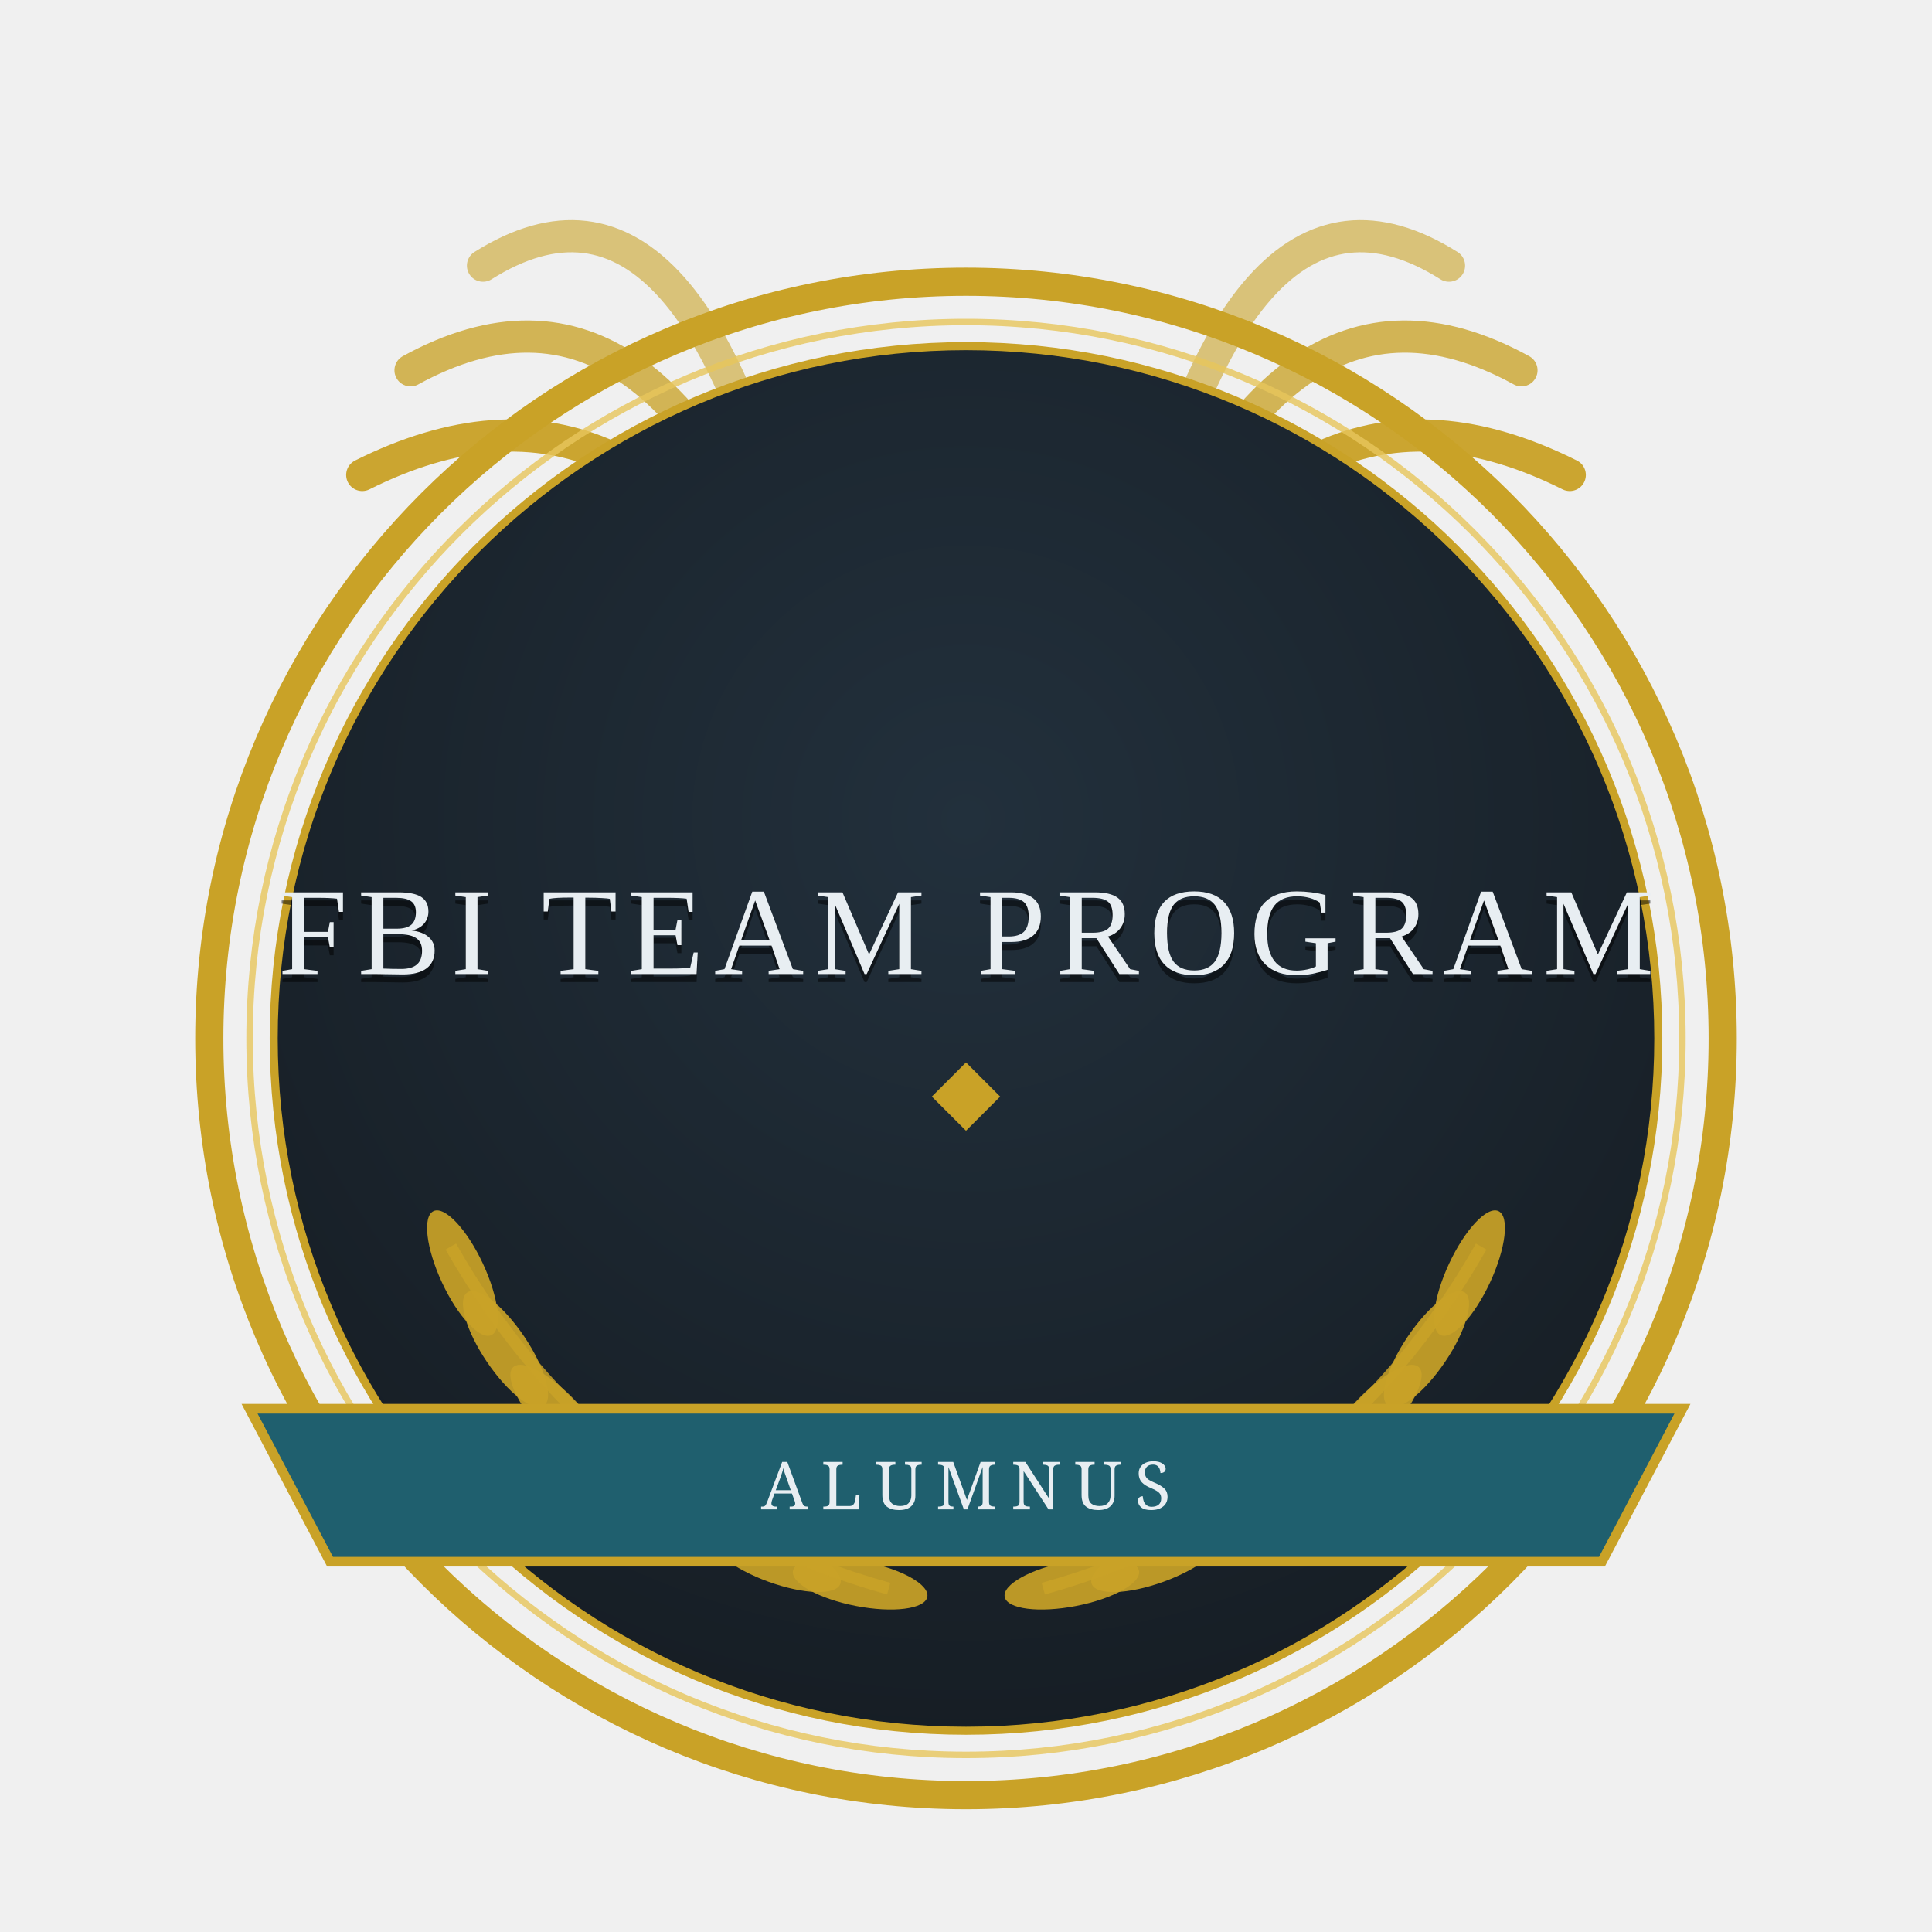
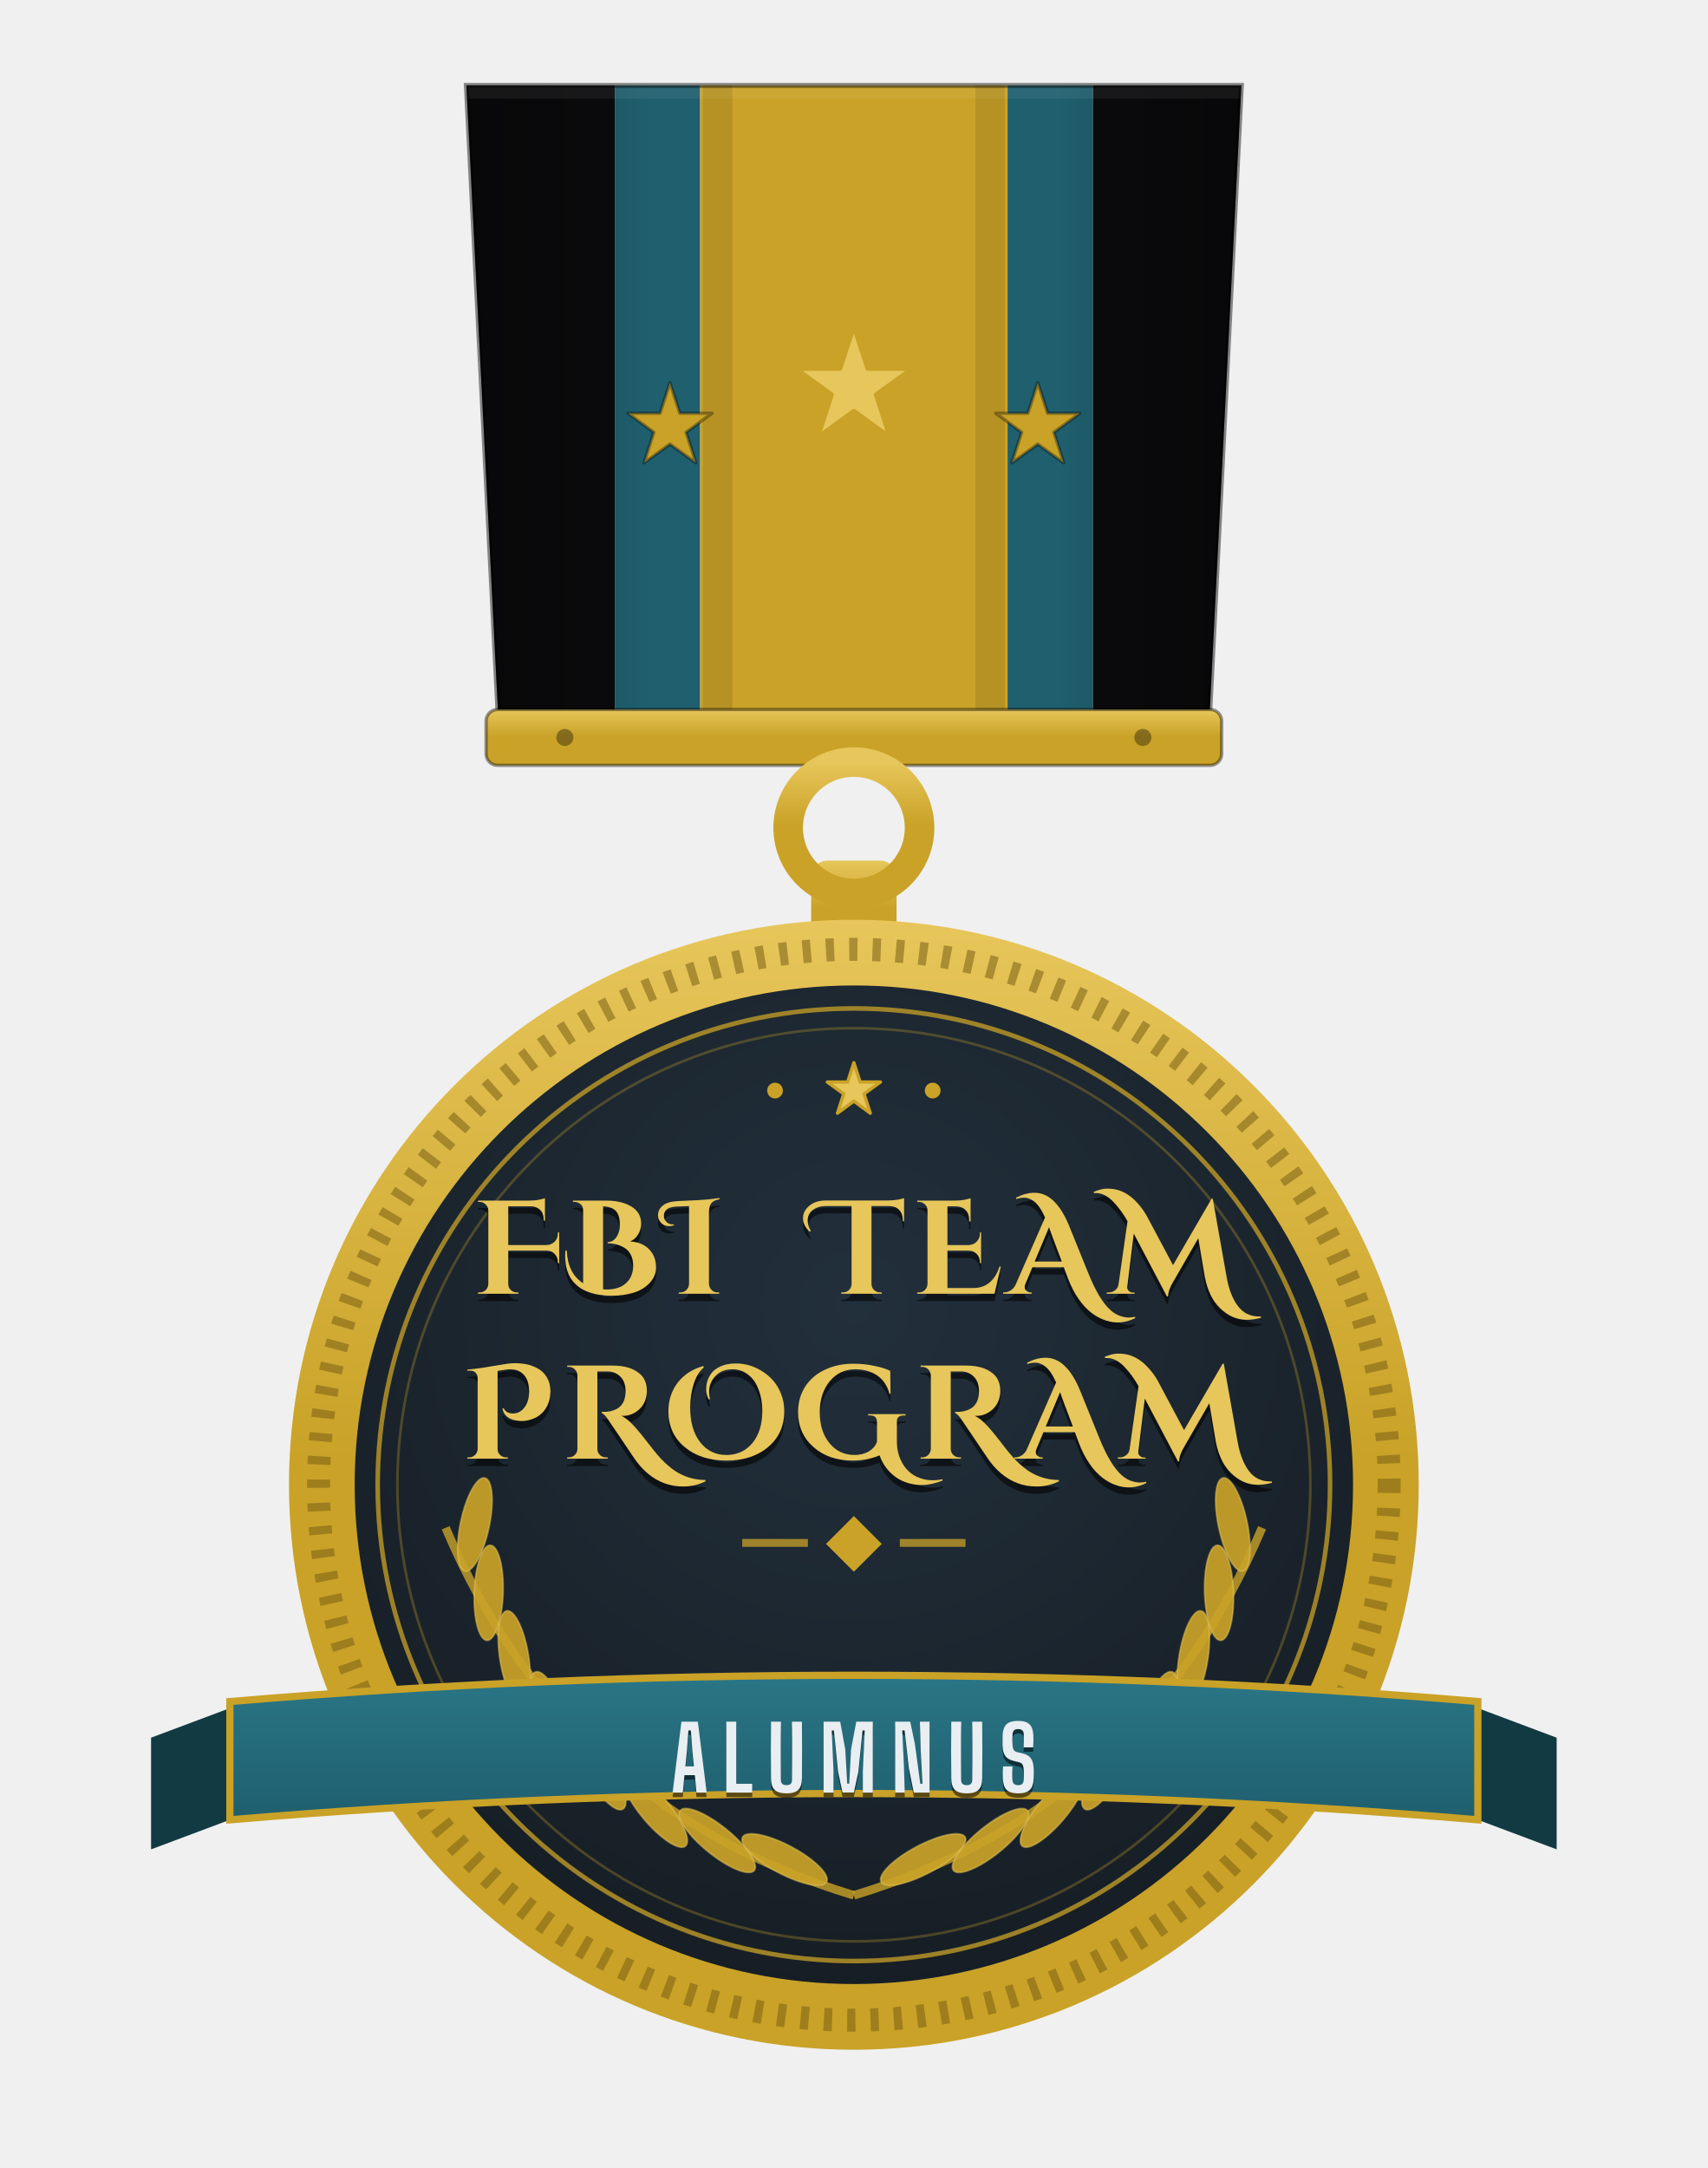
- <svg xmlns="http://www.w3.org/2000/svg" viewBox="0 0 480 480" role="img" aria-label="FBI TEAM Program">
+ <svg xmlns="http://www.w3.org/2000/svg" xmlns:xlink="http://www.w3.org/1999/xlink" width="520" height="660" viewBox="0 0 520 660" role="img" aria-label="FBI TEAM Program Alumnus">
  <defs>
-     <radialGradient id="en" cx="50%" cy="34%" r="80%">
-       <stop offset="0%" stop-color="#22303c" />
+     <radialGradient id="shadowstrikeos-fbi-team-en" cx="50%" cy="32%" r="82%">
+       <stop offset="0%" stop-color="#22303C" />
      <stop offset="100%" stop-color="#141A20" />
    </radialGradient>
+     <linearGradient id="shadowstrikeos-fbi-team-gold" x1="0" y1="0" x2="0" y2="1">
+       <stop offset="0%" stop-color="#E7C65B" />
+       <stop offset="48%" stop-color="#C9A227" />
+       <stop offset="100%" stop-color="#C9A227" />
+     </linearGradient>
+     <linearGradient id="shadowstrikeos-fbi-team-shade" x1="0" y1="0" x2="1" y2="0">
+       <stop offset="0%" stop-color="#000" stop-opacity="0.34" />
+       <stop offset="26%" stop-color="#000" stop-opacity="0" />
+       <stop offset="74%" stop-color="#000" stop-opacity="0" />
+       <stop offset="100%" stop-color="#000" stop-opacity="0.34" />
+     </linearGradient>
+     <linearGradient id="shadowstrikeos-fbi-team-band" x1="0" y1="0" x2="0" y2="1">
+       <stop offset="0%" stop-color="#2A7686" />
+       <stop offset="100%" stop-color="#1F5F6E" />
+     </linearGradient>
+     <clipPath id="shadowstrikeos-fbi-team-drape">
+       <polygon points="142,26 378,26 368,224 152,224" />
+     </clipPath>
+     <path id="gn65" d="M966 -183Q857 -238 745 -201Q626 -163 540 -39Q494 27 461 114L429 199H193L140 73Q135 60 135 52Q135 44 138 34Q142 25 154 18Q165 10 179 10H187V0H-27V10H-18Q5 10 28 24Q50 37 65 64L288 573Q249 661 205 694Q168 722 134 722Q101 722 72 712L70 722Q142 759 208 759Q290 759 355 695Q419 632 468 513L613 155Q695 -48 781 -124Q816 -155 853 -167Q890 -179 916 -179Q941 -179 965 -173ZM210 242H414L344 427Q339 441 330 466Q321 490 318 500Z" />
+     <path id="gn66" d="M566 528Q566 481 542 444Q519 407 482 393Q598 387 651 302Q678 259 678 196Q678 133 630 81Q581 29 506 7Q431 -15 348 -15Q141 -15 52 95Q-5 165 -5 284Q-5 304 -3 324L7 325Q14 153 130 79V628Q129 665 97 682Q83 690 66 690H53V700H307Q418 700 492 656Q566 611 566 528ZM308 32Q401 32 454 81Q506 130 506 210Q506 260 488 294Q469 329 439 346Q384 379 314 379V388Q346 388 368 411Q406 451 406 520Q406 589 376 622Q345 655 280 657V33Q294 32 308 32Z" />
+     <path id="gn69" d="M55 10Q81 10 100 28Q118 47 119 73V630Q116 665 86 682Q71 690 55 690H42V700H323Q367 700 400 707Q433 714 443 718V543H432V555Q433 600 406 628Q380 655 335 657H269V366H428Q465 367 489 392Q513 416 513 452V461H522V230H513V238Q513 275 489 299Q465 323 429 324H269V43H464Q537 43 586 85Q636 127 660 204H670L623 0H42V10Z" />
+     <path id="gn70" d="M269 324V73Q269 47 288 28Q307 10 333 10H345L346 0H42V10H55Q81 10 100 28Q118 47 119 73V630Q117 655 98 672Q80 690 55 690H42V700H425Q469 700 502 707Q535 714 545 718V549H535V559Q535 619 490 644Q469 656 440 657H269V366H557Q594 367 618 392Q642 416 642 452V461H652V230H642V238Q642 275 618 299Q595 323 559 324Z" />
+     <path id="gn71" d="M955 -198Q930 -198 906 -194Q809 -179 741 -120Q673 -62 643 25Q549 -14 440 -14Q260 -14 145 88Q30 190 30 350Q30 457 82 540Q135 623 230 668Q325 714 447 714Q527 714 602 698Q677 683 723 660L725 488H717Q693 579 624 626Q556 672 460 672Q342 672 268 582Q193 491 193 348Q193 206 266 117Q339 28 454 28Q516 28 562 55Q607 82 623 127V279Q623 301 610 313Q597 325 573 325H557V335H838V325H823Q798 325 785 313Q772 301 773 280V121Q774 55 798 -2Q851 -124 974 -154Q1007 -162 1042 -162Q1078 -162 1115 -154L1117 -164Q1031 -198 955 -198Z" />
+     <path id="gn73" d="M404 10H417V0H113V10H126Q152 10 170 28Q189 47 190 73V659L95 655Q1 651 1 585Q1 558 20 540Q38 521 71 521Q74 521 77 521V515Q57 508 43 508Q-2 508 -26 540Q-43 562 -43 590Q-43 634 -8 662Q26 691 98 696Q111 697 182 700Q344 706 417 720L419 710Q376 703 358 681Q341 659 340 616V73Q341 47 360 28Q378 10 404 10Z" />
+     <path id="gn77" d="M-96 766Q-39 790 3 790Q45 790 77 782Q109 774 142 756Q176 737 205 710Q261 657 300 590L500 215L790 714H799L903 126Q927 -10 986 -90Q1045 -171 1148 -171Q1155 -171 1161 -171V-181Q1106 -196 1053 -196Q945 -196 856 -111Q770 -30 739 126L690 417L502 91Q464 28 463 -20H454L205 452L156 52Q153 29 176 15Q185 9 195 9H211V0H2V10H18Q44 10 64 26Q85 41 90 68L158 545Q113 625 55 687Q-10 757 -81 757Q-88 757 -94 756Z" />
+     <path id="gn79" d="M332 447Q314 485 314 520Q314 554 323 584Q332 613 353 642Q374 670 412 689Q464 716 537 716Q633 716 719 667Q832 603 876 490Q901 428 901 357Q901 190 780 88Q660 -14 466 -14Q273 -14 152 88Q30 190 30 356Q30 480 100 572Q171 663 291 696L297 687Q246 644 220 561Q194 478 194 382Q194 220 269 124Q344 28 466 28Q587 28 662 118Q736 209 736 358Q736 448 708 520Q681 593 629 632Q577 672 513 672Q442 672 398 635Q336 582 336 500Q336 474 343 447Z" />
+     <path id="gn80" d="M318 380Q335 340 388 340Q448 340 484 400Q509 441 509 504Q509 597 460 640Q423 672 366 672Q353 672 339 670L272 660V73Q272 46 291 28Q310 10 336 10H349V0H45V10H58Q84 10 102 28Q121 46 122 73V606Q121 632 106 647Q92 662 64 662Q57 662 46 661L44 670Q129 677 222 694Q316 710 346 714Q375 718 406 718Q436 718 479 712Q522 705 567 682Q612 660 640 616Q669 568 669 508Q669 447 647 401Q605 313 503 289Q478 283 456 283Q433 283 413 287Q372 293 344 315Q316 337 309 376Z" />
+     <path id="gn82" d="M1085 -170Q1007 -209 919 -209Q841 -209 777 -185Q639 -134 542 14Q517 50 449 152Q381 254 361 282Q326 337 305 342V352Q306 352 308 352Q309 352 311 352Q313 352 315 352Q317 352 320 352Q323 352 325 352Q376 352 419 375Q484 411 484 508Q484 579 444 618Q404 656 348 656H272V73Q272 47 291 28Q310 10 336 10H349V0H45V10H58Q83 10 102 28Q121 46 122 72V627Q121 653 102 672Q84 690 58 690H45V700H388Q517 700 588 641Q644 595 644 511Q644 427 590 374Q535 322 465 322Q459 322 452 323Q493 301 520 274Q548 247 568 223Q589 199 604 180Q618 162 642 132Q666 101 692 68Q718 35 750 0Q781 -34 820 -65Q858 -96 898 -116Q983 -159 1085 -160Z" />
+     <path id="gn84" d="M-25 467Q-74 514 -74 568Q-74 610 -47 641Q4 701 96 701H567Q611 702 644 708Q677 715 686 719V545H676V557Q676 602 649 630Q622 658 576 659H441V72Q443 36 474 18Q488 10 505 10H518V0H214V10H227Q253 10 272 28Q290 46 291 71V659H96Q55 659 24 644Q-39 614 -39 550Q-39 512 -15 472Z" />
+     <path id="gs65" d="M31 0 230 1600H600L799 0H569L532 393H298L261 0ZM319 592H511L476 944L443 1401H387L354 943Z" />
+     <path id="gs76" d="M92 0V1600H316V199H676V0Z" />
+     <path id="gs77" d="M92 0V1600H466L581 972L625 202H670L711 972L829 1600H1202V0H977V480L1020 1401H970L876 467L775 3H518L419 467L324 1401H276L316 480V0Z" />
+     <path id="gs78" d="M92 0V1600H432L538 1092L659 199H708L667 968L650 1600H868V0H512L401 547L305 1402H252L290 607L309 0Z" />
+     <path id="gs83" d="M416 -17Q233 -17 154 62Q76 140 69 322Q68 368 68 412Q67 456 69 500Q71 545 74 590H286Q282 510 282 432Q281 353 286 283Q290 225 321 196Q352 168 416 168Q478 168 506 196Q534 225 540 283Q543 327 544 365Q545 403 544 442Q543 482 540 529Q536 586 516 628Q495 669 443 682L306 717Q214 741 162 786Q111 831 88 900Q66 970 63 1067Q62 1120 62 1174Q63 1227 64 1280Q68 1401 104 1475Q139 1549 214 1583Q290 1617 416 1617Q592 1617 672 1539Q751 1461 758 1279Q760 1231 759 1160Q758 1090 755 1021H539Q542 1095 543 1170Q544 1245 541 1319Q539 1376 507 1404Q475 1433 415 1433Q351 1433 322 1404Q293 1376 288 1319Q283 1256 283 1193Q283 1130 288 1067Q292 1004 313 966Q334 928 389 914L512 885Q608 862 662 815Q716 768 739 697Q762 626 765 529Q767 489 767 456Q767 423 766 391Q765 359 764 322Q757 140 678 62Q599 -17 416 -17Z" />
+     <path id="gs85" d="M427 -17Q241 -17 160 61Q80 139 78 320Q74 639 74 960Q74 1282 78 1600H302Q299 1388 298 1164Q297 940 298 716Q299 493 301 281Q301 224 333 196Q365 168 427 168Q489 168 520 196Q550 224 550 281Q552 493 554 716Q555 940 554 1164Q554 1388 550 1600H775Q779 1282 779 960Q779 639 775 320Q772 139 692 61Q612 -17 427 -17Z" />
  </defs>
-   <path d="M 200 168 Q 158 84 90 118" stroke="#C9A227" stroke-width="8" stroke-linecap="round" fill="none" opacity="0.95" />
-   <path d="M 200 162 Q 164 58 102 92" stroke="#C9A227" stroke-width="8" stroke-linecap="round" fill="none" opacity="0.77" />
-   <path d="M 200 156 Q 174 32 120 66" stroke="#C9A227" stroke-width="8" stroke-linecap="round" fill="none" opacity="0.59" />
-   <path d="M 280 168 Q 322 84 390 118" stroke="#C9A227" stroke-width="8" stroke-linecap="round" fill="none" opacity="0.95" />
-   <path d="M 280 162 Q 316 58 378 92" stroke="#C9A227" stroke-width="8" stroke-linecap="round" fill="none" opacity="0.77" />
-   <path d="M 280 156 Q 306 32 360 66" stroke="#C9A227" stroke-width="8" stroke-linecap="round" fill="none" opacity="0.59" />
-   <circle cx="240" cy="258" r="188" fill="none" stroke="#C9A227" stroke-width="7" />
-   <circle cx="240" cy="258" r="178" fill="none" stroke="#E7C65B" stroke-width="1.6" opacity="0.8" />
-   <circle cx="240" cy="258" r="172" fill="url(#en)" stroke="#C9A227" stroke-width="2" />
-   <ellipse cx="114.9" cy="316.3" rx="17" ry="5.6" fill="#C9A227" opacity="0.92" transform="rotate(425 114.9 316.3)" />
-   <ellipse cx="125.6" cy="335.2" rx="17" ry="5.6" fill="#C9A227" opacity="0.92" transform="rotate(416 125.6 335.2)" />
-   <ellipse cx="139.1" cy="352.1" rx="17" ry="5.6" fill="#C9A227" opacity="0.92" transform="rotate(407 139.1 352.1)" />
-   <ellipse cx="155.0" cy="366.7" rx="17" ry="5.6" fill="#C9A227" opacity="0.92" transform="rotate(398 155.0 366.7)" />
-   <ellipse cx="173.1" cy="378.7" rx="17" ry="5.6" fill="#C9A227" opacity="0.92" transform="rotate(389 173.1 378.7)" />
-   <ellipse cx="192.8" cy="387.7" rx="17" ry="5.6" fill="#C9A227" opacity="0.92" transform="rotate(380 192.8 387.7)" />
-   <ellipse cx="213.7" cy="393.5" rx="17" ry="5.6" fill="#C9A227" opacity="0.92" transform="rotate(371 213.7 393.5)" />
-   <path d="M 112.0 309.7 Q 148.9 374.6 220.8 394.7" stroke="#C9A227" stroke-width="3" fill="none" opacity="0.85" />
-   <ellipse cx="365.1" cy="316.3" rx="17" ry="5.6" fill="#C9A227" opacity="0.92" transform="rotate(115 365.1 316.3)" />
-   <ellipse cx="354.4" cy="335.2" rx="17" ry="5.6" fill="#C9A227" opacity="0.92" transform="rotate(124 354.4 335.2)" />
-   <ellipse cx="340.9" cy="352.1" rx="17" ry="5.6" fill="#C9A227" opacity="0.92" transform="rotate(133 340.9 352.1)" />
-   <ellipse cx="325.0" cy="366.7" rx="17" ry="5.6" fill="#C9A227" opacity="0.92" transform="rotate(142 325.0 366.7)" />
-   <ellipse cx="306.9" cy="378.7" rx="17" ry="5.6" fill="#C9A227" opacity="0.92" transform="rotate(151 306.9 378.7)" />
-   <ellipse cx="287.2" cy="387.7" rx="17" ry="5.6" fill="#C9A227" opacity="0.92" transform="rotate(160 287.2 387.7)" />
-   <ellipse cx="266.3" cy="393.5" rx="17" ry="5.6" fill="#C9A227" opacity="0.92" transform="rotate(169 266.3 393.5)" />
-   <path d="M 368.0 309.7 Q 331.1 374.6 259.2 394.7" stroke="#C9A227" stroke-width="3" fill="none" opacity="0.85" />
-   <text x="240" y="244" text-anchor="middle" font-family="Georgia, 'Times New Roman', serif" font-size="31" letter-spacing="2.5" fill="#000000" opacity="0.5">FBI TEAM PROGRAM</text>
-   <text x="240" y="242" text-anchor="middle" font-family="Georgia, 'Times New Roman', serif" font-size="31" letter-spacing="2.5" fill="#E8EEF2" opacity="1">FBI TEAM PROGRAM</text>
-   <rect x="234" y="266.44" width="12" height="12" fill="#C9A227" transform="rotate(45 240 272.44)" />
-   <polygon points="62,350 418,350 398,388 82,388" fill="#1F5F6E" stroke="#C9A227" stroke-width="2.4" />
-   <text x="240" y="375" text-anchor="middle" font-family="Georgia, serif" font-size="16.5" letter-spacing="3.2" fill="#E8EEF2">ALUMNUS</text>
+   <g clip-path="url(#shadowstrikeos-fbi-team-drape)">
+     <rect x="130.0" y="20" width="57.2" height="212" fill="#0B0B0D" />
+     <rect x="187.2" y="20" width="26.0" height="212" fill="#1F5F6E" />
+     <rect x="213.2" y="20" width="93.6" height="212" fill="#C9A227" />
+     <rect x="306.8" y="20" width="26.0" height="212" fill="#1F5F6E" />
+     <rect x="332.8" y="20" width="57.2" height="212" fill="#0B0B0D" />
+     <rect x="130" y="20" width="260" height="212" fill="url(#shadowstrikeos-fbi-team-shade)" />
+     <rect x="214" y="20" width="9" height="212" fill="#000" opacity="0.10" />
+     <rect x="297" y="20" width="9" height="212" fill="#000" opacity="0.10" />
+     <rect x="130" y="20" width="260" height="10" fill="#FFF" opacity="0.06" />
+   </g>
+   <polygon points="142,26 378,26 368,224 152,224" fill="none" stroke="#000" stroke-opacity="0.45" stroke-width="1.5" />
+   <polygon points="260.0,99.0 264.3,112.1 278.1,112.1 266.9,120.2 271.2,133.4 260.0,125.3 248.8,133.4 253.1,120.2 241.9,112.1 255.7,112.1" fill="#E7C65B" stroke="#C9A227" stroke-width="1.6" stroke-linejoin="round" />
+   <polygon points="204.0,116.5 207.0,125.8 216.8,125.8 208.9,131.6 211.9,140.9 204.0,135.2 196.1,140.9 199.1,131.6 191.2,125.8 201.0,125.8" fill="#C9A227" stroke="#00000055" stroke-width="1.0" stroke-linejoin="round" />
+   <polygon points="316.0,116.5 319.0,125.8 328.8,125.8 320.9,131.6 323.9,140.9 316.0,135.2 308.1,140.9 311.1,131.6 303.2,125.8 313.0,125.8" fill="#C9A227" stroke="#00000055" stroke-width="1.0" stroke-linejoin="round" />
+   <rect x="148" y="216" width="224" height="17" rx="3.5" fill="url(#shadowstrikeos-fbi-team-gold)" stroke="#00000066" stroke-width="1" />
+   <circle cx="172" cy="224.5" r="2.6" fill="#000" opacity="0.35" />
+   <circle cx="348" cy="224.5" r="2.6" fill="#000" opacity="0.35" />
+   <rect x="247" y="262" width="26" height="30" rx="5" fill="url(#shadowstrikeos-fbi-team-gold)" />
+   <circle cx="260.0" cy="252" r="20" fill="none" stroke="url(#shadowstrikeos-fbi-team-gold)" stroke-width="9" />
+   <circle cx="260.0" cy="452.0" r="172.0" fill="url(#shadowstrikeos-fbi-team-gold)" />
+   <circle cx="260.0" cy="452.0" r="163.0" fill="none" stroke="#7A5E14" stroke-width="7" stroke-dasharray="2.5 4.6" opacity="0.55" />
+   <circle cx="260.0" cy="452.0" r="152.0" fill="url(#shadowstrikeos-fbi-team-en)" />
+   <circle cx="260.0" cy="452.0" r="145.0" fill="none" stroke="#C9A227" stroke-width="1.4" opacity="0.75" />
+   <circle cx="260.0" cy="452.0" r="139.0" fill="none" stroke="#C9A227" stroke-width="0.8" opacity="0.3" />
+   <path d="M 260.0 577.0 Q 171.7 550.1 135.7 465.1" stroke="#C9A227" stroke-width="2.6" fill="none" opacity="0.8" />
+   <ellipse cx="238.9" cy="566.1" rx="14.5" ry="4.4" transform="rotate(208 238.9 566.1)" fill="#C9A227" opacity="0.92" />
+   <ellipse cx="238.9" cy="566.1" rx="14.5" ry="4.4" transform="rotate(208 238.9 566.1)" fill="none" stroke="#E7C65B" stroke-width="0.5" opacity="0.5" />
+   <ellipse cx="218.4" cy="560.3" rx="14.5" ry="4.4" transform="rotate(219 218.4 560.3)" fill="#C9A227" opacity="0.92" />
+   <ellipse cx="218.4" cy="560.3" rx="14.5" ry="4.4" transform="rotate(219 218.4 560.3)" fill="none" stroke="#E7C65B" stroke-width="0.5" opacity="0.5" />
+   <ellipse cx="199.4" cy="550.9" rx="14.5" ry="4.4" transform="rotate(230 199.4 550.9)" fill="#C9A227" opacity="0.92" />
+   <ellipse cx="199.4" cy="550.9" rx="14.5" ry="4.4" transform="rotate(230 199.4 550.9)" fill="none" stroke="#E7C65B" stroke-width="0.5" opacity="0.5" />
+   <ellipse cx="182.4" cy="538.2" rx="14.5" ry="4.4" transform="rotate(240 182.4 538.2)" fill="#C9A227" opacity="0.92" />
+   <ellipse cx="182.4" cy="538.2" rx="14.5" ry="4.4" transform="rotate(240 182.4 538.2)" fill="none" stroke="#E7C65B" stroke-width="0.5" opacity="0.5" />
+   <ellipse cx="168.0" cy="522.6" rx="14.5" ry="4.4" transform="rotate(250 168.0 522.6)" fill="#C9A227" opacity="0.92" />
+   <ellipse cx="168.0" cy="522.6" rx="14.5" ry="4.4" transform="rotate(250 168.0 522.6)" fill="none" stroke="#E7C65B" stroke-width="0.5" opacity="0.5" />
+   <ellipse cx="156.6" cy="504.7" rx="14.5" ry="4.4" transform="rotate(261 156.6 504.7)" fill="#C9A227" opacity="0.92" />
+   <ellipse cx="156.6" cy="504.7" rx="14.5" ry="4.4" transform="rotate(261 156.6 504.7)" fill="none" stroke="#E7C65B" stroke-width="0.5" opacity="0.5" />
+   <ellipse cx="148.8" cy="484.9" rx="14.5" ry="4.4" transform="rotate(272 148.8 484.9)" fill="#C9A227" opacity="0.92" />
+   <ellipse cx="148.8" cy="484.9" rx="14.5" ry="4.4" transform="rotate(272 148.8 484.9)" fill="none" stroke="#E7C65B" stroke-width="0.5" opacity="0.5" />
+   <ellipse cx="144.6" cy="464.1" rx="14.5" ry="4.4" transform="rotate(282 144.6 464.1)" fill="#C9A227" opacity="0.92" />
+   <ellipse cx="144.6" cy="464.1" rx="14.5" ry="4.4" transform="rotate(282 144.6 464.1)" fill="none" stroke="#E7C65B" stroke-width="0.5" opacity="0.5" />
+   <path d="M 260.0 577.0 Q 348.3 550.1 384.3 465.1" stroke="#C9A227" stroke-width="2.6" fill="none" opacity="0.8" />
+   <ellipse cx="281.1" cy="566.1" rx="14.5" ry="4.4" transform="rotate(152 281.1 566.1)" fill="#C9A227" opacity="0.92" />
+   <ellipse cx="281.1" cy="566.1" rx="14.5" ry="4.4" transform="rotate(152 281.1 566.1)" fill="none" stroke="#E7C65B" stroke-width="0.5" opacity="0.5" />
+   <ellipse cx="301.6" cy="560.3" rx="14.5" ry="4.4" transform="rotate(141 301.6 560.3)" fill="#C9A227" opacity="0.92" />
+   <ellipse cx="301.6" cy="560.3" rx="14.5" ry="4.4" transform="rotate(141 301.6 560.3)" fill="none" stroke="#E7C65B" stroke-width="0.5" opacity="0.5" />
+   <ellipse cx="320.6" cy="550.9" rx="14.5" ry="4.4" transform="rotate(130 320.6 550.9)" fill="#C9A227" opacity="0.92" />
+   <ellipse cx="320.6" cy="550.9" rx="14.5" ry="4.4" transform="rotate(130 320.6 550.9)" fill="none" stroke="#E7C65B" stroke-width="0.5" opacity="0.5" />
+   <ellipse cx="337.6" cy="538.2" rx="14.5" ry="4.4" transform="rotate(120 337.6 538.2)" fill="#C9A227" opacity="0.92" />
+   <ellipse cx="337.6" cy="538.2" rx="14.5" ry="4.4" transform="rotate(120 337.6 538.2)" fill="none" stroke="#E7C65B" stroke-width="0.5" opacity="0.5" />
+   <ellipse cx="352.0" cy="522.6" rx="14.5" ry="4.4" transform="rotate(110 352.0 522.6)" fill="#C9A227" opacity="0.92" />
+   <ellipse cx="352.0" cy="522.6" rx="14.5" ry="4.4" transform="rotate(110 352.0 522.6)" fill="none" stroke="#E7C65B" stroke-width="0.5" opacity="0.5" />
+   <ellipse cx="363.4" cy="504.7" rx="14.5" ry="4.4" transform="rotate(99 363.4 504.7)" fill="#C9A227" opacity="0.92" />
+   <ellipse cx="363.4" cy="504.7" rx="14.5" ry="4.4" transform="rotate(99 363.4 504.7)" fill="none" stroke="#E7C65B" stroke-width="0.5" opacity="0.5" />
+   <ellipse cx="371.2" cy="484.9" rx="14.5" ry="4.4" transform="rotate(88 371.2 484.9)" fill="#C9A227" opacity="0.92" />
+   <ellipse cx="371.2" cy="484.9" rx="14.5" ry="4.4" transform="rotate(88 371.2 484.9)" fill="none" stroke="#E7C65B" stroke-width="0.5" opacity="0.5" />
+   <ellipse cx="375.4" cy="464.1" rx="14.5" ry="4.4" transform="rotate(78 375.4 464.1)" fill="#C9A227" opacity="0.92" />
+   <ellipse cx="375.4" cy="464.1" rx="14.5" ry="4.4" transform="rotate(78 375.4 464.1)" fill="none" stroke="#E7C65B" stroke-width="0.5" opacity="0.5" />
+   <polygon points="260.0,323.5 261.9,329.4 268.1,329.4 263.1,333.0 265.0,338.9 260.0,335.2 255.0,338.9 256.9,333.0 251.9,329.4 258.1,329.4" fill="#E7C65B" stroke="#C9A227" stroke-width="1.0" stroke-linejoin="round" />
+   <circle cx="236.0" cy="332.0" r="2.4" fill="#C9A227" />
+   <circle cx="284.0" cy="332.0" r="2.4" fill="#C9A227" />
+   <use href="#gn70" xlink:href="#gn70" transform="translate(143.87 396.08) scale(0.0405 -0.0405)" fill="#000000" opacity="0.55" />
+   <use href="#gn66" xlink:href="#gn66" transform="translate(172.30 396.08) scale(0.0405 -0.0405)" fill="#000000" opacity="0.55" />
+   <use href="#gn73" xlink:href="#gn73" transform="translate(202.11 396.08) scale(0.0405 -0.0405)" fill="#000000" opacity="0.55" />
+   <use href="#gn84" xlink:href="#gn84" transform="translate(247.51 396.08) scale(0.0405 -0.0405)" fill="#000000" opacity="0.55" />
+   <use href="#gn69" xlink:href="#gn69" transform="translate(277.60 396.08) scale(0.0405 -0.0405)" fill="#000000" opacity="0.55" />
+   <use href="#gn65" xlink:href="#gn65" transform="translate(306.55 396.08) scale(0.0405 -0.0405)" fill="#000000" opacity="0.55" />
+   <use href="#gn77" xlink:href="#gn77" transform="translate(336.93 396.08) scale(0.0405 -0.0405)" fill="#000000" opacity="0.55" />
+   <use href="#gn70" xlink:href="#gn70" transform="translate(143.87 393.85) scale(0.0405 -0.0405)" fill="#E7C65B" opacity="1.0" />
+   <use href="#gn66" xlink:href="#gn66" transform="translate(172.30 393.85) scale(0.0405 -0.0405)" fill="#E7C65B" opacity="1.0" />
+   <use href="#gn73" xlink:href="#gn73" transform="translate(202.11 393.85) scale(0.0405 -0.0405)" fill="#E7C65B" opacity="1.0" />
+   <use href="#gn84" xlink:href="#gn84" transform="translate(247.51 393.85) scale(0.0405 -0.0405)" fill="#E7C65B" opacity="1.0" />
+   <use href="#gn69" xlink:href="#gn69" transform="translate(277.60 393.85) scale(0.0405 -0.0405)" fill="#E7C65B" opacity="1.0" />
+   <use href="#gn65" xlink:href="#gn65" transform="translate(306.55 393.85) scale(0.0405 -0.0405)" fill="#E7C65B" opacity="1.0" />
+   <use href="#gn77" xlink:href="#gn77" transform="translate(336.93 393.85) scale(0.0405 -0.0405)" fill="#E7C65B" opacity="1.0" />
+   <use href="#gn80" xlink:href="#gn80" transform="translate(140.50 446.30) scale(0.0405 -0.0405)" fill="#000000" opacity="0.55" />
+   <use href="#gn82" xlink:href="#gn82" transform="translate(170.88 446.30) scale(0.0405 -0.0405)" fill="#000000" opacity="0.55" />
+   <use href="#gn79" xlink:href="#gn79" transform="translate(202.31 446.30) scale(0.0405 -0.0405)" fill="#000000" opacity="0.55" />
+   <use href="#gn71" xlink:href="#gn71" transform="translate(241.80 446.30) scale(0.0405 -0.0405)" fill="#000000" opacity="0.55" />
+   <use href="#gn82" xlink:href="#gn82" transform="translate(278.49 446.30) scale(0.0405 -0.0405)" fill="#000000" opacity="0.55" />
+   <use href="#gn65" xlink:href="#gn65" transform="translate(309.92 446.30) scale(0.0405 -0.0405)" fill="#000000" opacity="0.55" />
+   <use href="#gn77" xlink:href="#gn77" transform="translate(340.29 446.30) scale(0.0405 -0.0405)" fill="#000000" opacity="0.55" />
+   <use href="#gn80" xlink:href="#gn80" transform="translate(140.50 444.07) scale(0.0405 -0.0405)" fill="#E7C65B" opacity="1.0" />
+   <use href="#gn82" xlink:href="#gn82" transform="translate(170.88 444.07) scale(0.0405 -0.0405)" fill="#E7C65B" opacity="1.0" />
+   <use href="#gn79" xlink:href="#gn79" transform="translate(202.31 444.07) scale(0.0405 -0.0405)" fill="#E7C65B" opacity="1.0" />
+   <use href="#gn71" xlink:href="#gn71" transform="translate(241.80 444.07) scale(0.0405 -0.0405)" fill="#E7C65B" opacity="1.0" />
+   <use href="#gn82" xlink:href="#gn82" transform="translate(278.49 444.07) scale(0.0405 -0.0405)" fill="#E7C65B" opacity="1.0" />
+   <use href="#gn65" xlink:href="#gn65" transform="translate(309.92 444.07) scale(0.0405 -0.0405)" fill="#E7C65B" opacity="1.0" />
+   <use href="#gn77" xlink:href="#gn77" transform="translate(340.29 444.07) scale(0.0405 -0.0405)" fill="#E7C65B" opacity="1.0" />
+   <rect x="254.0" y="464.0" width="12" height="12" fill="#C9A227" transform="rotate(45 260.0 470.0)" />
+   <rect x="226.0" y="468.5" width="20" height="2.4" fill="#C9A227" opacity="0.75" />
+   <rect x="274.0" y="468.5" width="20" height="2.4" fill="#C9A227" opacity="0.75" />
+   <polygon points="70,520.0 70,554.0 46,563.0 46,529.0" fill="#123A42" />
+   <polygon points="450,520.0 450,554.0 474,563.0 474,529.0" fill="#123A42" />
+   <path d="M 70 518.0 Q 260.0 502.0 450 518.0 L 450 554.0 Q 260.0 538.0 70 554.0 Z" fill="url(#shadowstrikeos-fbi-team-band)" stroke="#C9A227" stroke-width="2.2" />
+   <use href="#gs65" xlink:href="#gs65" transform="translate(204.39 547.07) scale(0.0135 -0.0135)" fill="#000000" opacity="0.55" />
+   <use href="#gs76" xlink:href="#gs76" transform="translate(219.92 547.07) scale(0.0135 -0.0135)" fill="#000000" opacity="0.55" />
+   <use href="#gs85" xlink:href="#gs85" transform="translate(233.72 547.07) scale(0.0135 -0.0135)" fill="#000000" opacity="0.55" />
+   <use href="#gs77" xlink:href="#gs77" transform="translate(249.54 547.07) scale(0.0135 -0.0135)" fill="#000000" opacity="0.55" />
+   <use href="#gs78" xlink:href="#gs78" transform="translate(271.33 547.07) scale(0.0135 -0.0135)" fill="#000000" opacity="0.55" />
+   <use href="#gs85" xlink:href="#gs85" transform="translate(288.61 547.07) scale(0.0135 -0.0135)" fill="#000000" opacity="0.55" />
+   <use href="#gs83" xlink:href="#gs83" transform="translate(304.43 547.07) scale(0.0135 -0.0135)" fill="#000000" opacity="0.55" />
+   <use href="#gs65" xlink:href="#gs65" transform="translate(204.39 545.72) scale(0.0135 -0.0135)" fill="#E8EEF2" opacity="1.0" />
+   <use href="#gs76" xlink:href="#gs76" transform="translate(219.92 545.72) scale(0.0135 -0.0135)" fill="#E8EEF2" opacity="1.0" />
+   <use href="#gs85" xlink:href="#gs85" transform="translate(233.72 545.72) scale(0.0135 -0.0135)" fill="#E8EEF2" opacity="1.0" />
+   <use href="#gs77" xlink:href="#gs77" transform="translate(249.54 545.72) scale(0.0135 -0.0135)" fill="#E8EEF2" opacity="1.0" />
+   <use href="#gs78" xlink:href="#gs78" transform="translate(271.33 545.72) scale(0.0135 -0.0135)" fill="#E8EEF2" opacity="1.0" />
+   <use href="#gs85" xlink:href="#gs85" transform="translate(288.61 545.72) scale(0.0135 -0.0135)" fill="#E8EEF2" opacity="1.0" />
+   <use href="#gs83" xlink:href="#gs83" transform="translate(304.43 545.72) scale(0.0135 -0.0135)" fill="#E8EEF2" opacity="1.0" />
</svg>
